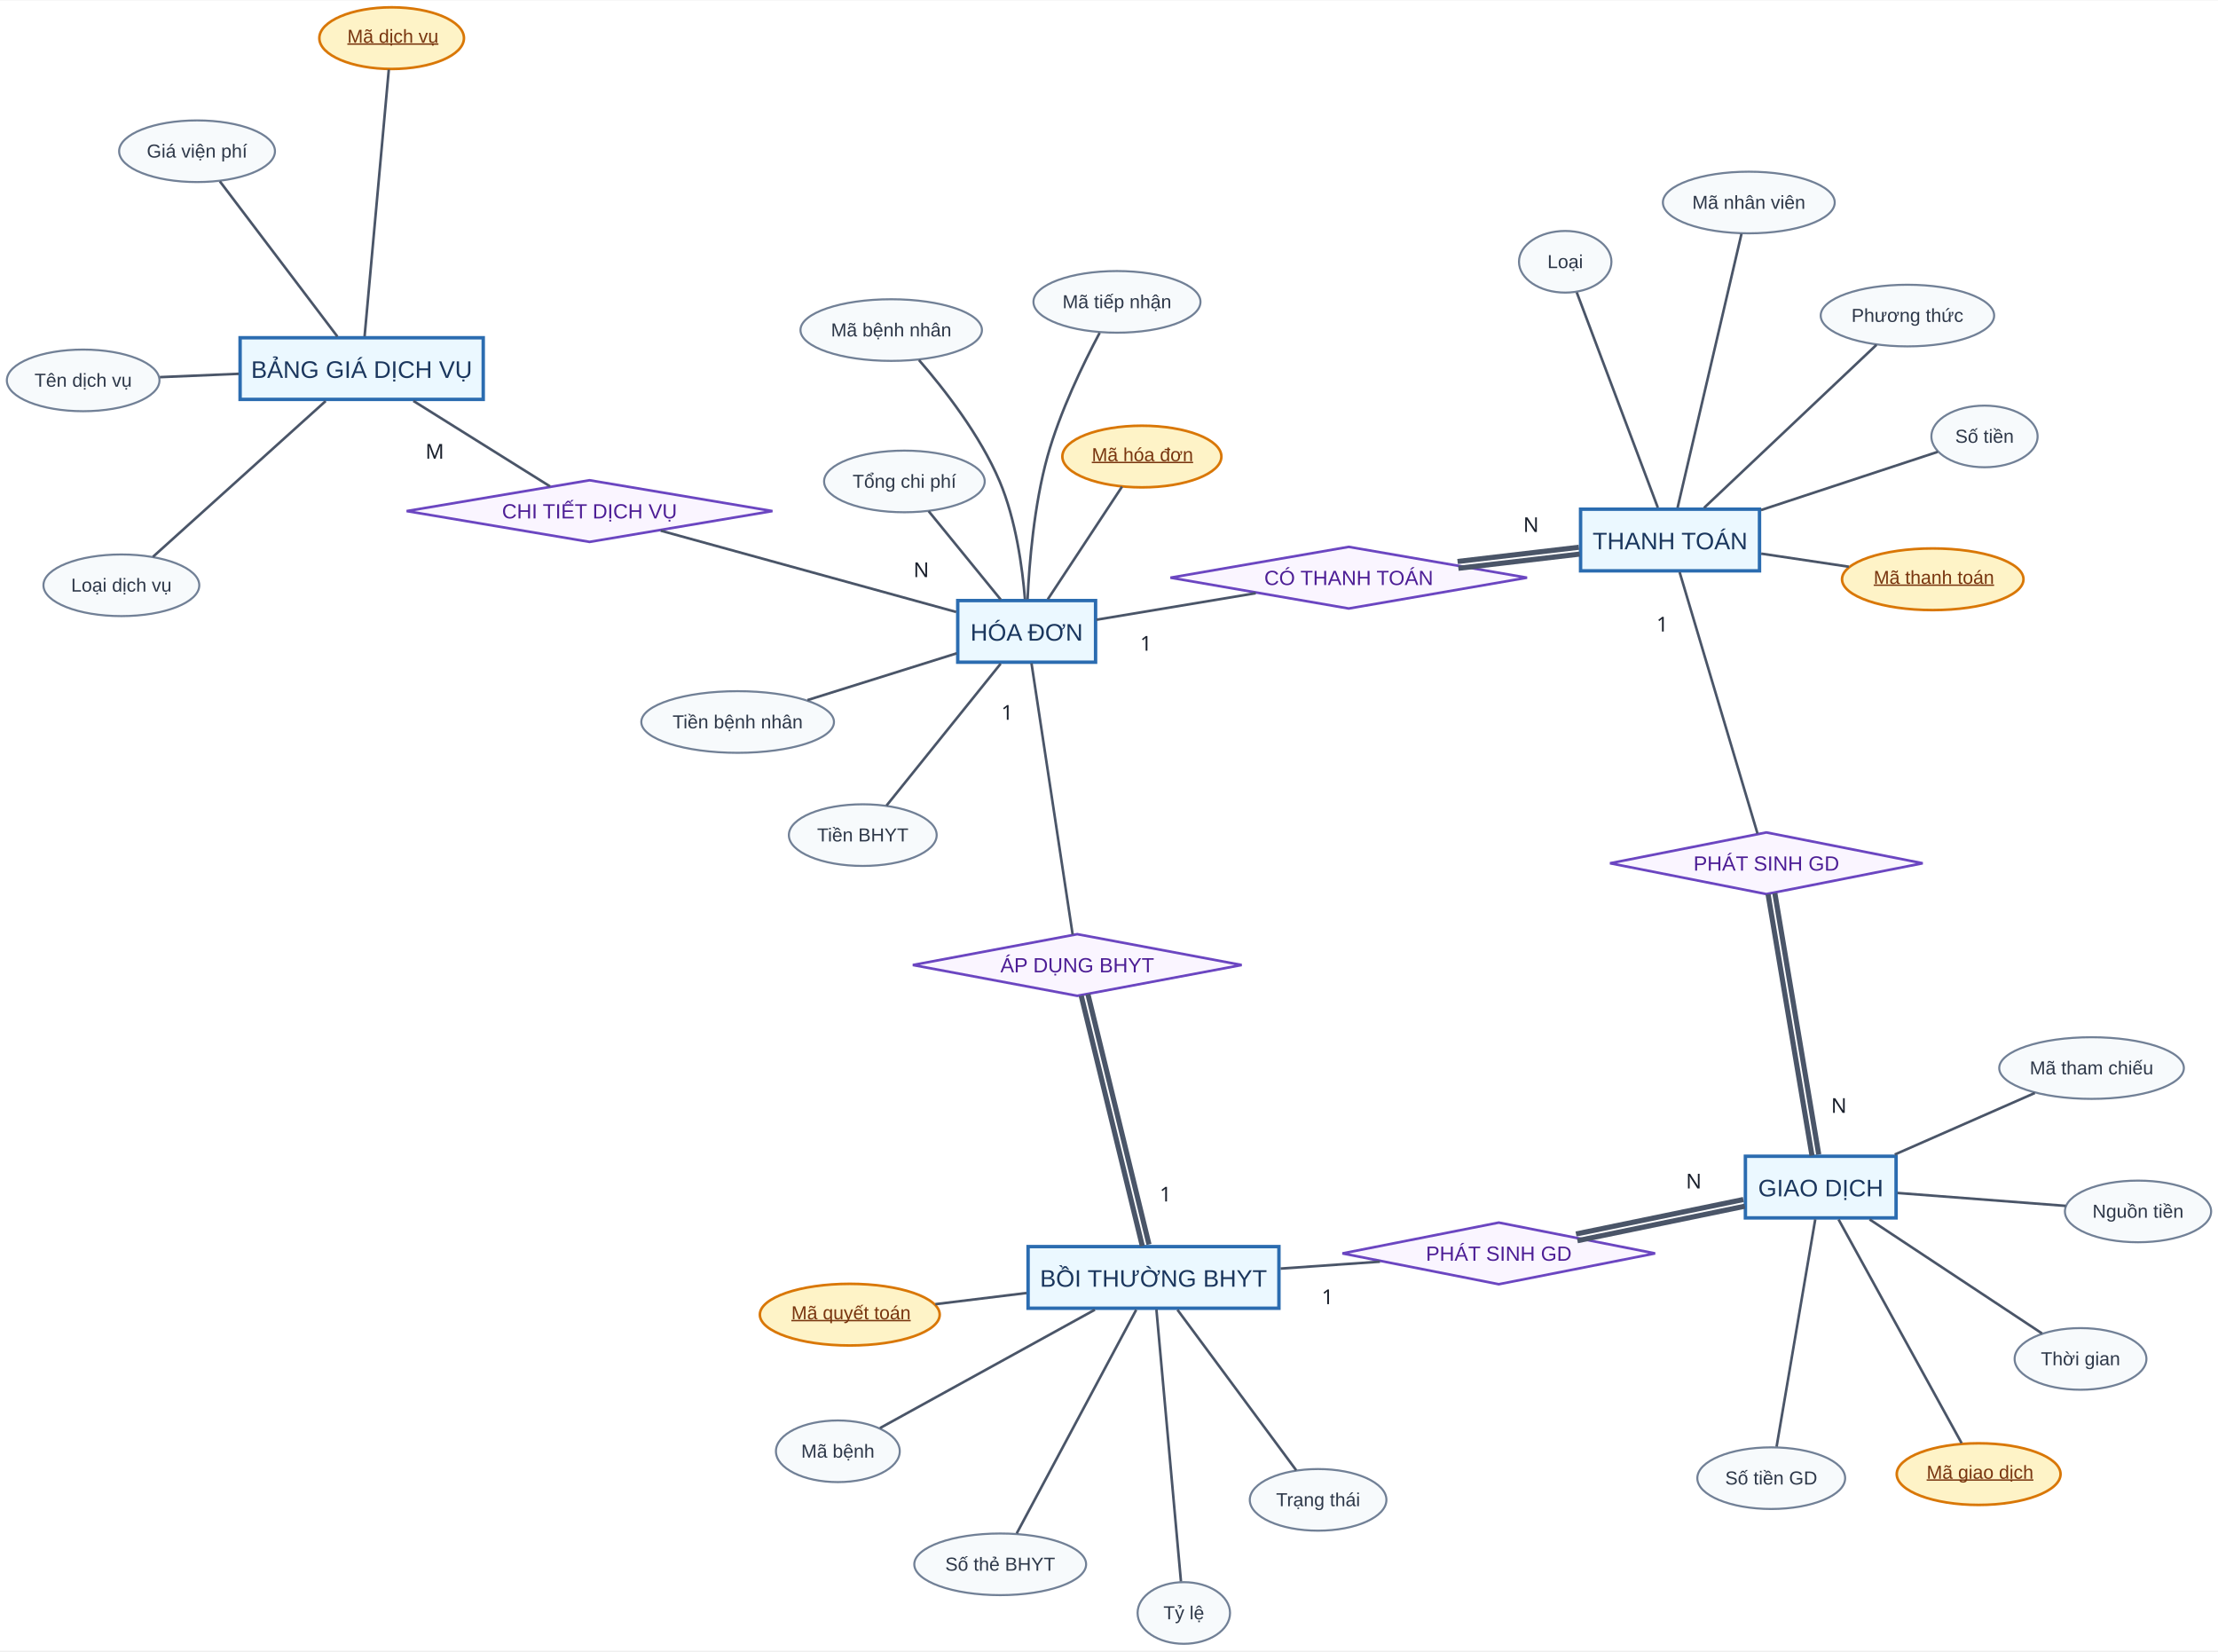
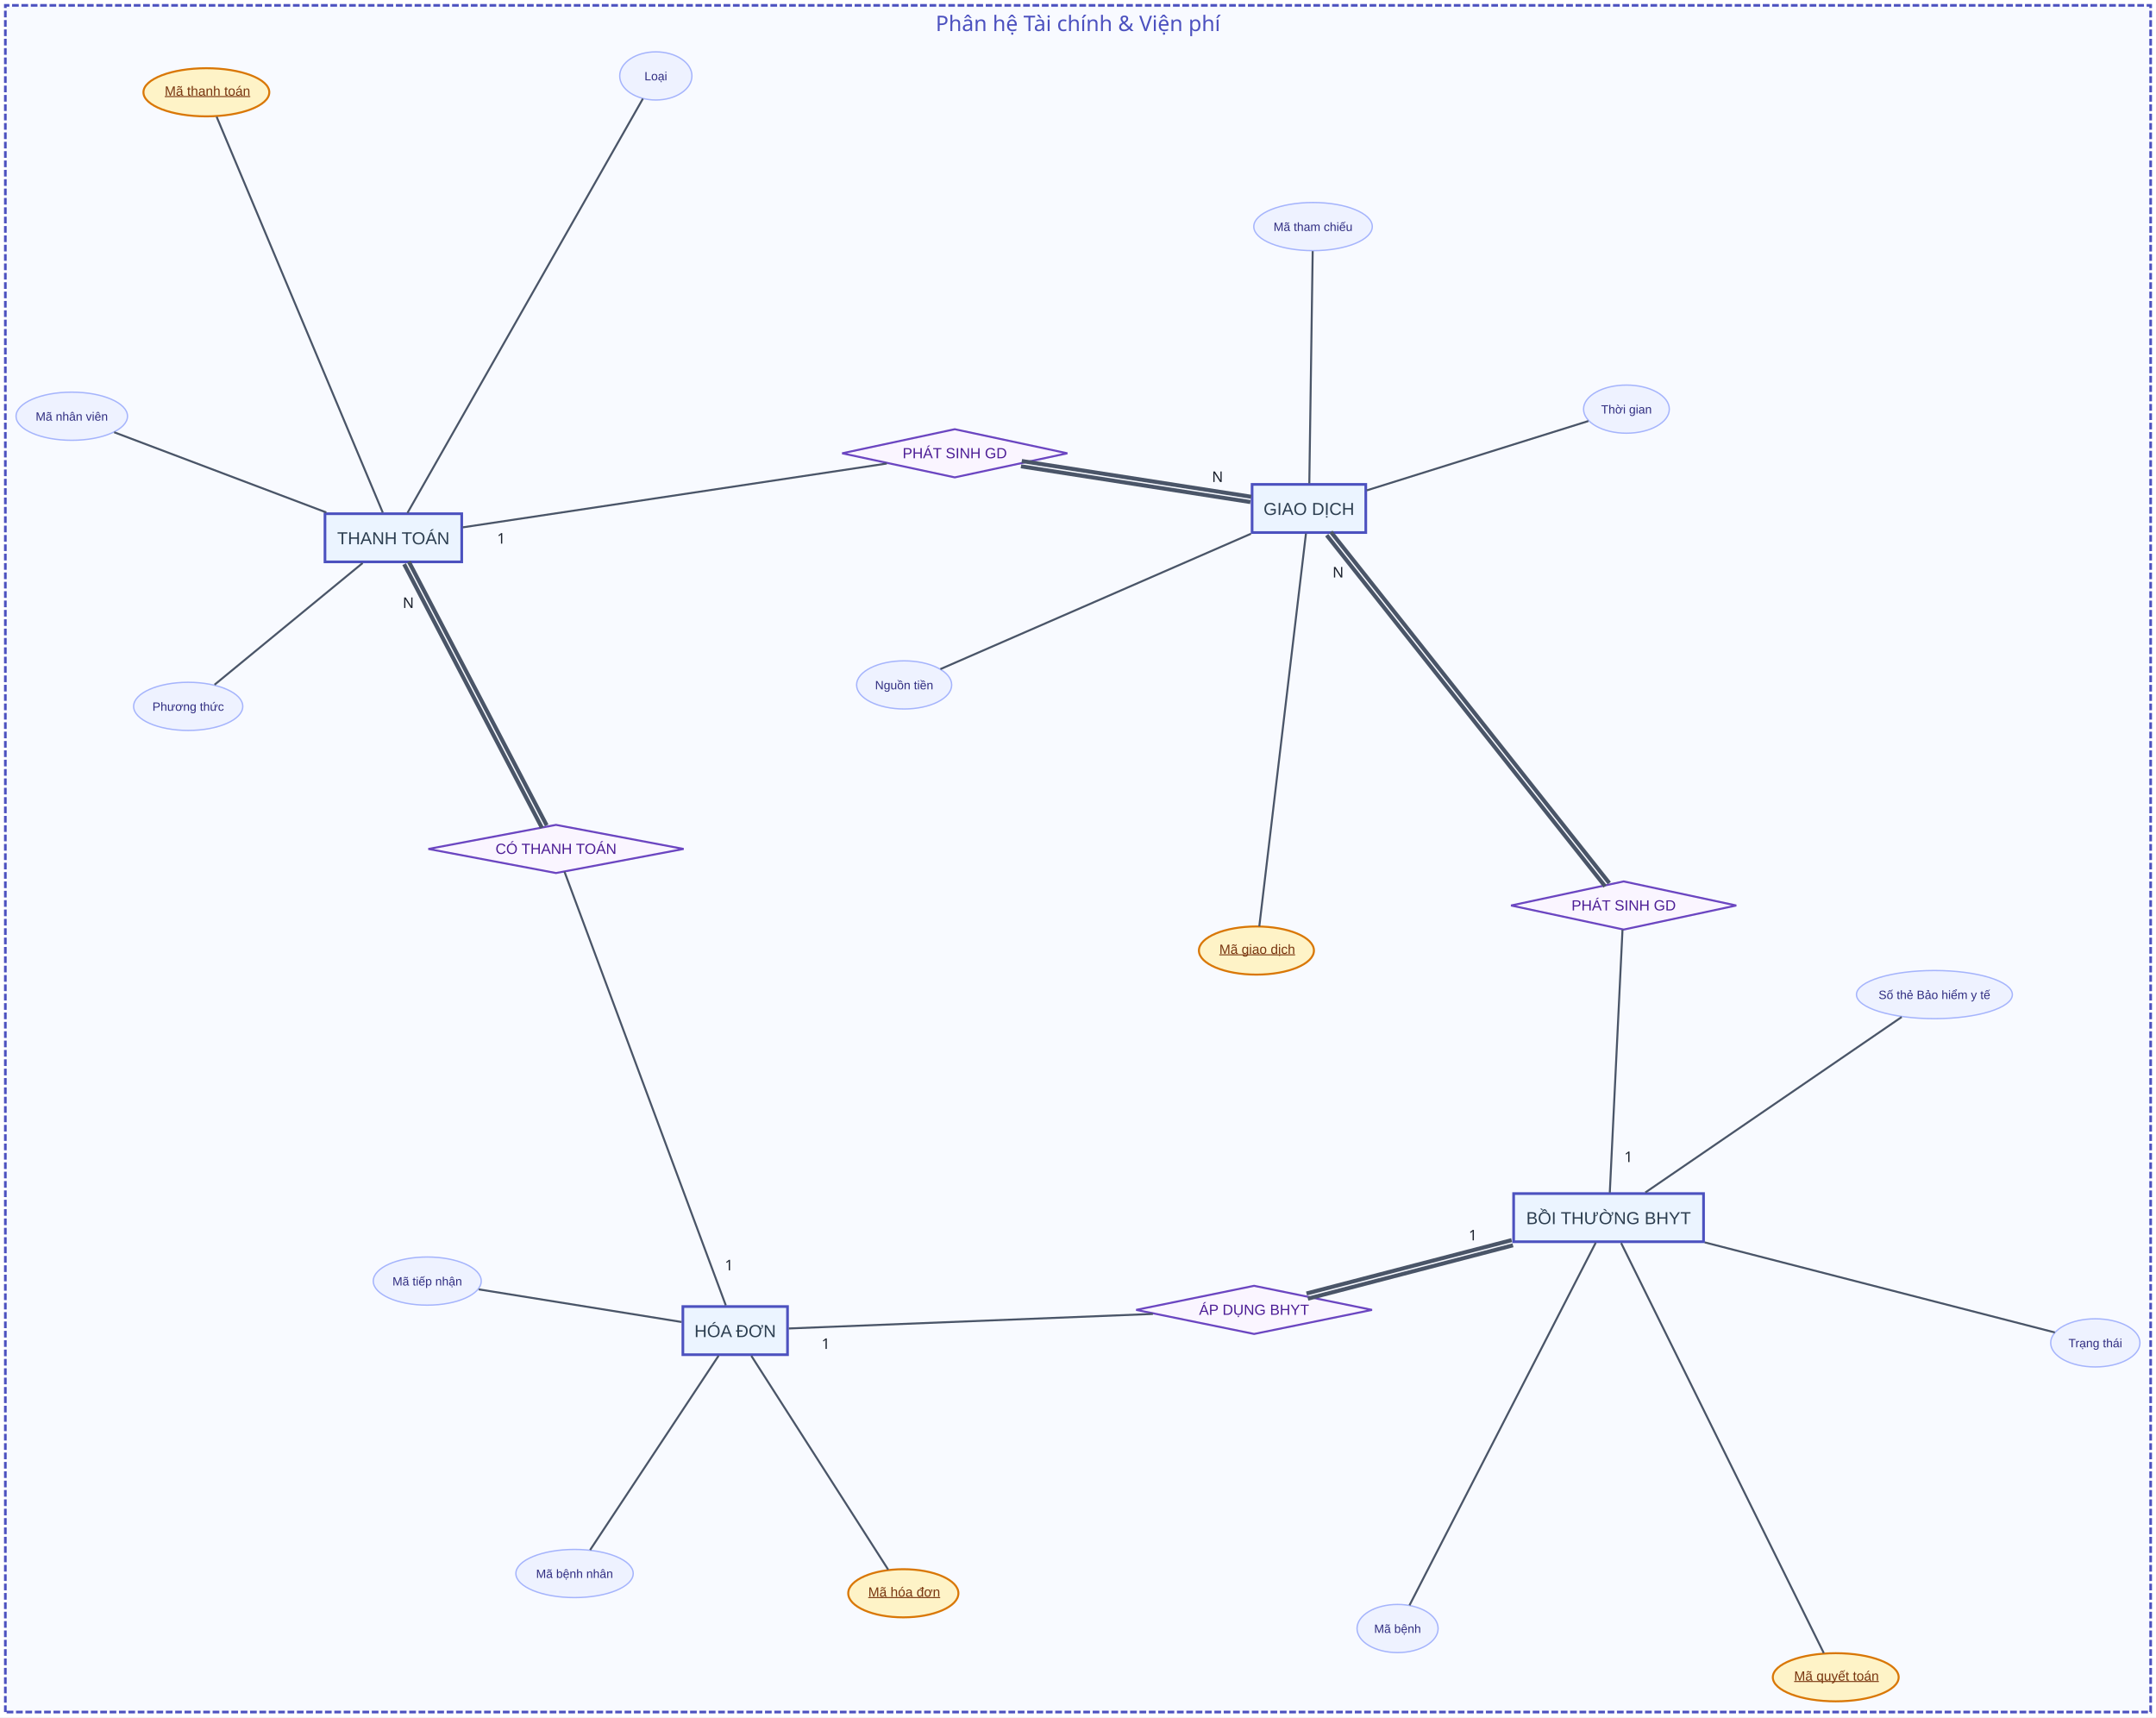
- <svg xmlns="http://www.w3.org/2000/svg" width="1295pt" height="964pt" viewBox="0.00 0.00 1295.36 963.72">
-   <g id="graph0" class="graph" transform="scale(1 1) rotate(0) translate(4 959.72)">
-     <polygon fill="#ffffff" stroke="none" points="-4,4 -4,-959.72 1291.36,-959.72 1291.36,4 -4,4" />
+ <svg xmlns="http://www.w3.org/2000/svg" width="1612pt" height="1284pt" viewBox="0.00 0.00 1612.01 1283.98">
+   <g id="graph0" class="graph" transform="scale(1 1) rotate(0) translate(4 1279.98)">
+     <polygon fill="#ffffff" stroke="none" points="-4,4 -4,-1279.98 1608.01,-1279.98 1608.01,4 -4,4" />
+     <g id="clust1" class="cluster">
+       <polygon fill="#f8faff" stroke="#4c51bf" stroke-width="2" stroke-dasharray="5,2" points="0,0 0,-1275.98 1604.01,-1275.98 1604.01,0 0,0" />
+       <text text-anchor="middle" x="802.01" y="-1256.78" font-family="Arial Bold" font-size="16.00" fill="#4c51bf">Phân hệ Tài chính &amp; Viện phí</text>
+     </g>
    <g id="node1" class="node">
-       <polygon fill="#ebf8ff" stroke="#2b6cb0" stroke-width="2" points="278.22,-762.74 136.22,-762.74 136.22,-726.74 278.22,-726.74 278.22,-762.74" />
-       <text text-anchor="middle" x="207.22" y="-739.31" font-family="Arial" font-size="14.00" fill="#1a365d">BẢNG GIÁ DỊCH VỤ</text>
+       <polygon fill="#ebf4ff" stroke="#4c51bf" stroke-width="2" points="584.82,-303.17 506.57,-303.17 506.57,-267.17 584.82,-267.17 584.82,-303.17" />
+       <text text-anchor="middle" x="545.69" y="-280.32" font-family="Arial" font-size="13.00" fill="#2c3e50">HÓA ĐƠN</text>
+     </g>
+     <g id="node5" class="node">
+       <ellipse fill="#fef3c7" stroke="#d97706" stroke-width="1.5" cx="671.4" cy="-88.79" rx="41.19" ry="18" />
+       <text text-anchor="start" x="645.15" y="-86.29" font-family="Arial" text-decoration="underline" font-size="10.00" fill="#78350f">Mã hóa đơn</text>
+     </g>
+     <g id="edge1" class="edge">
+       <path fill="none" stroke="#4a5568" stroke-width="1.5" d="M557.75,-266.34C582.02,-228.42 636.48,-143.34 660.11,-106.43" />
+     </g>
+     <g id="node9" class="node">
+       <ellipse fill="#eef2ff" stroke="#a5b4fc" cx="425.58" cy="-103.57" rx="43.86" ry="18" />
+       <text text-anchor="middle" x="425.58" y="-100.27" font-family="Arial" font-size="9.00" fill="#312e81">Mã bệnh nhân</text>
+     </g>
+     <g id="edge2" class="edge">
+       <path fill="none" stroke="#4a5568" stroke-width="1.5" d="M533.29,-266.42C509.98,-231.17 459.92,-155.48 437.21,-121.15" />
+     </g>
+     <g id="node10" class="node">
+       <ellipse fill="#eef2ff" stroke="#a5b4fc" cx="315.45" cy="-322.21" rx="40.36" ry="18" />
+       <text text-anchor="middle" x="315.45" y="-318.91" font-family="Arial" font-size="9.00" fill="#312e81">Mã tiếp nhận</text>
+     </g>
+     <g id="edge3" class="edge">
+       <path fill="none" stroke="#4a5568" stroke-width="1.5" d="M505.59,-291.62C462.94,-298.48 395.97,-309.26 353.95,-316.01" />
+     </g>
+     <g id="node20" class="node">
+       <polygon fill="#faf5ff" stroke="#6b46c1" stroke-width="1.5" points="411.72,-663.28 316.29,-645.28 411.72,-627.28 507.15,-645.28 411.72,-663.28" />
+       <text text-anchor="middle" x="411.72" y="-641.58" font-family="Arial" font-size="11.00" fill="#4c1d95">CÓ THANH TOÁN</text>
+     </g>
+     <g id="edge16" class="edge">
+       <path fill="none" stroke="#4a5568" stroke-width="1.5" d="M538.68,-304.03C515.31,-366.83 440.34,-568.36 418.04,-628.3" />
+       <text text-anchor="middle" x="541.08" y="-330.23" font-family="Arial Bold" font-size="11.00" fill="#1a202c">1</text>
+     </g>
+     <g id="node21" class="node">
+       <polygon fill="#faf5ff" stroke="#6b46c1" stroke-width="1.5" points="933.67,-318.67 845.51,-300.67 933.67,-282.67 1021.83,-300.67 933.67,-318.67" />
+       <text text-anchor="middle" x="933.67" y="-296.97" font-family="Arial" font-size="11.00" fill="#4c1d95">ÁP DỤNG BHYT</text>
+     </g>
+     <g id="edge18" class="edge">
+       <path fill="none" stroke="#4a5568" stroke-width="1.5" d="M585.75,-286.77C649.84,-289.33 776.47,-294.39 858,-297.64" />
+       <text text-anchor="middle" x="613.43" y="-271.49" font-family="Arial Bold" font-size="11.00" fill="#1a202c">1</text>
+     </g>
+     <g id="node2" class="node">
+       <polygon fill="#ebf4ff" stroke="#4c51bf" stroke-width="2" points="341.23,-895.92 238.98,-895.92 238.98,-859.92 341.23,-859.92 341.23,-895.92" />
+       <text text-anchor="middle" x="290.1" y="-873.07" font-family="Arial" font-size="13.00" fill="#2c3e50">THANH TOÁN</text>
    </g>
    <g id="node6" class="node">
-       <ellipse fill="#fef3c7" stroke="#d97706" stroke-width="1.5" cx="224.73" cy="-937.72" rx="42.23" ry="18" />
-       <text text-anchor="start" x="198.86" y="-935.02" font-family="Arial" text-decoration="underline" font-size="11.00" fill="#78350f">Mã dịch vụ</text>
+       <ellipse fill="#fef3c7" stroke="#d97706" stroke-width="1.5" cx="150.3" cy="-1210.99" rx="47.05" ry="18" />
+       <text text-anchor="start" x="119.17" y="-1208.49" font-family="Arial" text-decoration="underline" font-size="10.00" fill="#78350f">Mã thanh toán</text>
    </g>
-     <g id="edge1" class="edge">
-       <path fill="none" stroke="#4a5568" stroke-width="1.5" d="M208.93,-763.59C212.3,-800.68 219.74,-882.67 223.07,-919.35" />
+     <g id="edge4" class="edge">
+       <path fill="none" stroke="#4a5568" stroke-width="1.5" d="M282.19,-896.79C257.52,-955.55 182.26,-1134.83 157.95,-1192.74" />
    </g>
    <g id="node11" class="node">
-       <ellipse fill="#f7fafc" stroke="#718096" stroke-width="1.2" cx="44.57" cy="-737.84" rx="44.57" ry="18" />
-       <text text-anchor="middle" x="44.57" y="-734.14" font-family="Arial" font-size="11.00" fill="#2d3748">Tên dịch vụ</text>
+       <ellipse fill="#eef2ff" stroke="#a5b4fc" cx="486.35" cy="-1223.23" rx="27" ry="18" />
+       <text text-anchor="middle" x="486.35" y="-1219.93" font-family="Arial" font-size="9.00" fill="#312e81">Loại</text>
    </g>
-     <g id="edge2" class="edge">
-       <path fill="none" stroke="#4a5568" stroke-width="1.5" d="M135.41,-741.69C119.75,-741.03 103.61,-740.35 89.37,-739.74" />
+     <g id="edge5" class="edge">
+       <path fill="none" stroke="#4a5568" stroke-width="1.5" d="M300.65,-896.49C335.05,-957.01 443.6,-1148.01 476.68,-1206.22" />
    </g>
    <g id="node12" class="node">
-       <ellipse fill="#f7fafc" stroke="#718096" stroke-width="1.2" cx="66.88" cy="-618.18" rx="45.51" ry="18" />
-       <text text-anchor="middle" x="66.88" y="-614.48" font-family="Arial" font-size="11.00" fill="#2d3748">Loại dịch vụ</text>
+       <ellipse fill="#eef2ff" stroke="#a5b4fc" cx="136.71" cy="-751.88" rx="40.8" ry="18" />
+       <text text-anchor="middle" x="136.71" y="-748.58" font-family="Arial" font-size="9.00" fill="#312e81">Phương thức</text>
    </g>
-     <g id="edge3" class="edge">
-       <path fill="none" stroke="#4a5568" stroke-width="1.5" d="M186.21,-725.79C158.84,-701.11 111.4,-658.33 85.35,-634.83" />
+     <g id="edge6" class="edge">
+       <path fill="none" stroke="#4a5568" stroke-width="1.5" d="M267.14,-859.05C237.05,-834.33 184.79,-791.39 156.42,-768.07" />
    </g>
    <g id="node13" class="node">
-       <ellipse fill="#f7fafc" stroke="#718096" stroke-width="1.2" cx="111.08" cy="-871.67" rx="45.51" ry="18" />
-       <text text-anchor="middle" x="111.08" y="-867.97" font-family="Arial" font-size="11.00" fill="#2d3748">Giá viện phí</text>
+       <ellipse fill="#eef2ff" stroke="#a5b4fc" cx="49.67" cy="-968.81" rx="41.67" ry="18" />
+       <text text-anchor="middle" x="49.67" y="-965.51" font-family="Arial" font-size="9.00" fill="#312e81">Mã nhân viên</text>
    </g>
-     <g id="edge4" class="edge">
-       <path fill="none" stroke="#4a5568" stroke-width="1.5" d="M193.03,-763.47C174.54,-787.88 142.45,-830.26 124.4,-854.09" />
+     <g id="edge7" class="edge">
+       <path fill="none" stroke="#4a5568" stroke-width="1.5" d="M239.99,-896.87C192.24,-914.92 121.8,-941.55 81.35,-956.83" />
    </g>
-     <g id="node35" class="node">
-       <polygon fill="#faf5ff" stroke="#6b46c1" stroke-width="1.5" points="340.3,-679.52 233.49,-661.52 340.3,-643.52 447.11,-661.52 340.3,-679.52" />
-       <text text-anchor="middle" x="340.3" y="-657.24" font-family="Arial" font-size="12.00" fill="#4c1d95">CHI TIẾT DỊCH VỤ</text>
+     <g id="node22" class="node">
+       <polygon fill="#faf5ff" stroke="#6b46c1" stroke-width="1.5" points="709.85,-959.09 625.66,-941.09 709.85,-923.09 794.05,-941.09 709.85,-959.09" />
+       <text text-anchor="middle" x="709.85" y="-937.39" font-family="Arial" font-size="11.00" fill="#4c1d95">PHÁT SINH GD</text>
    </g>
-     <g id="edge34" class="edge">
-       <path fill="none" stroke="#4a5568" stroke-width="1.5" d="M237.42,-725.85C261.65,-710.7 295.16,-689.75 317.26,-675.92" />
-       <text text-anchor="middle" x="249.91" y="-692.12" font-family="Arial Bold" font-size="12.00" fill="#1a202c">M</text>
+     <g id="edge20" class="edge">
+       <path fill="none" stroke="#4a5568" stroke-width="1.5" d="M341.99,-885.73C423.04,-897.93 578.7,-921.36 659.06,-933.45" />
+       <text text-anchor="middle" x="370.77" y="-873.54" font-family="Arial Bold" font-size="11.00" fill="#1a202c">1</text>
    </g>
-     <g id="node2" class="node">
-       <polygon fill="#ebf8ff" stroke="#2b6cb0" stroke-width="2" points="635.84,-609.26 555.34,-609.26 555.34,-573.26 635.84,-573.26 635.84,-609.26" />
-       <text text-anchor="middle" x="595.59" y="-585.84" font-family="Arial" font-size="14.00" fill="#1a365d">HÓA ĐƠN</text>
+     <g id="node3" class="node">
+       <polygon fill="#ebf4ff" stroke="#4c51bf" stroke-width="2" points="1269.72,-387.63 1127.72,-387.63 1127.72,-351.63 1269.72,-351.63 1269.72,-387.63" />
+       <text text-anchor="middle" x="1198.72" y="-364.78" font-family="Arial" font-size="13.00" fill="#2c3e50">BỒI THƯỜNG BHYT</text>
    </g>
    <g id="node7" class="node">
-       <ellipse fill="#fef3c7" stroke="#d97706" stroke-width="1.5" cx="662.88" cy="-693.37" rx="46.44" ry="18" />
-       <text text-anchor="start" x="633.63" y="-690.67" font-family="Arial" text-decoration="underline" font-size="11.00" fill="#78350f">Mã hóa đơn</text>
+       <ellipse fill="#fef3c7" stroke="#d97706" stroke-width="1.5" cx="1368.56" cy="-26" rx="47.05" ry="18" />
+       <text text-anchor="start" x="1337.44" y="-23.5" font-family="Arial" text-decoration="underline" font-size="10.00" fill="#78350f">Mã quyết toán</text>
    </g>
-     <g id="edge5" class="edge">
-       <path fill="none" stroke="#4a5568" stroke-width="1.5" d="M607.93,-609.99C620.3,-628.76 639.19,-657.43 651.29,-675.78" />
+     <g id="edge8" class="edge">
+       <path fill="none" stroke="#4a5568" stroke-width="1.5" d="M1208.09,-350.66C1237.93,-290.3 1330.42,-103.16 1359.63,-44.07" />
    </g>
    <g id="node14" class="node">
-       <ellipse fill="#f7fafc" stroke="#718096" stroke-width="1.2" cx="516.49" cy="-767.23" rx="52.99" ry="18" />
-       <text text-anchor="middle" x="516.49" y="-763.53" font-family="Arial" font-size="11.00" fill="#2d3748">Mã bệnh nhân</text>
+       <ellipse fill="#eef2ff" stroke="#a5b4fc" cx="1442.34" cy="-536.4" rx="58.28" ry="18" />
+       <text text-anchor="middle" x="1442.34" y="-533.1" font-family="Arial" font-size="9.00" fill="#312e81">Số thẻ Bảo hiểm y tế</text>
    </g>
-     <g id="edge6" class="edge">
-       <path fill="none" stroke="#4a5568" stroke-width="1.5" d="M594.61,-610.05C593.11,-628.26 589.34,-656.35 579.84,-678.83 568.37,-705.96 547.36,-732.85 532.69,-749.72" />
+     <g id="edge9" class="edge">
+       <path fill="none" stroke="#4a5568" stroke-width="1.5" d="M1226.19,-388.43C1274.1,-421.23 1372.18,-488.37 1417.88,-519.66" />
    </g>
    <g id="node15" class="node">
-       <ellipse fill="#f7fafc" stroke="#718096" stroke-width="1.2" cx="648.33" cy="-783.7" rx="48.78" ry="18" />
-       <text text-anchor="middle" x="648.33" y="-780" font-family="Arial" font-size="11.00" fill="#2d3748">Mã tiếp nhận</text>
+       <ellipse fill="#eef2ff" stroke="#a5b4fc" cx="1040.94" cy="-62.45" rx="30.31" ry="18" />
+       <text text-anchor="middle" x="1040.94" y="-59.15" font-family="Arial" font-size="9.00" fill="#312e81">Mã bệnh</text>
    </g>
-     <g id="edge7" class="edge">
-       <path fill="none" stroke="#4a5568" stroke-width="1.5" d="M596.12,-610.03C597.1,-630.77 599.87,-664.98 607.74,-693.37 615,-719.54 628.75,-747.82 638.23,-765.63" />
+     <g id="edge10" class="edge">
+       <path fill="none" stroke="#4a5568" stroke-width="1.5" d="M1189.09,-350.87C1160.65,-295.51 1077.34,-133.33 1049.85,-79.81" />
    </g>
    <g id="node16" class="node">
-       <ellipse fill="#f7fafc" stroke="#718096" stroke-width="1.2" cx="524.19" cy="-678.83" rx="46.91" ry="18" />
-       <text text-anchor="middle" x="524.19" y="-675.13" font-family="Arial" font-size="11.00" fill="#2d3748">Tổng chi phí</text>
+       <ellipse fill="#eef2ff" stroke="#a5b4fc" cx="1562.64" cy="-276.01" rx="33.37" ry="18" />
+       <text text-anchor="middle" x="1562.64" y="-272.71" font-family="Arial" font-size="9.00" fill="#312e81">Trạng thái</text>
    </g>
-     <g id="edge8" class="edge">
-       <path fill="none" stroke="#4a5568" stroke-width="1.5" d="M580.44,-609.83C568,-625.09 550.5,-646.56 538.34,-661.48" />
+     <g id="edge11" class="edge">
+       <path fill="none" stroke="#4a5568" stroke-width="1.5" d="M1270.62,-351.13C1350.37,-330.62 1475.3,-298.48 1532.38,-283.8" />
+     </g>
+     <g id="node23" class="node">
+       <polygon fill="#faf5ff" stroke="#6b46c1" stroke-width="1.5" points="1210,-621.01 1125.81,-603.01 1210,-585.01 1294.19,-603.01 1210,-621.01" />
+       <text text-anchor="middle" x="1210" y="-599.31" font-family="Arial" font-size="11.00" fill="#4c1d95">PHÁT SINH GD</text>
+     </g>
+     <g id="edge22" class="edge">
+       <path fill="none" stroke="#4a5568" stroke-width="1.5" d="M1199.62,-388.33C1201.74,-432.25 1207.03,-541.5 1209.12,-584.86" />
+       <text text-anchor="middle" x="1213.6" y="-411.18" font-family="Arial Bold" font-size="11.00" fill="#1a202c">1</text>
+     </g>
+     <g id="node4" class="node">
+       <polygon fill="#ebf4ff" stroke="#4c51bf" stroke-width="2" points="1017.17,-917.84 932.17,-917.84 932.17,-881.84 1017.17,-881.84 1017.17,-917.84" />
+       <text text-anchor="middle" x="974.67" y="-894.99" font-family="Arial" font-size="13.00" fill="#2c3e50">GIAO DỊCH</text>
+     </g>
+     <g id="node8" class="node">
+       <ellipse fill="#fef3c7" stroke="#d97706" stroke-width="1.5" cx="935.41" cy="-569.33" rx="43" ry="18" />
+       <text text-anchor="start" x="907.66" y="-566.83" font-family="Arial" text-decoration="underline" font-size="10.00" fill="#78350f">Mã giao dịch</text>
+     </g>
+     <g id="edge12" class="edge">
+       <path fill="none" stroke="#4a5568" stroke-width="1.5" d="M972.45,-881.13C965.52,-822.82 944.39,-644.91 937.56,-587.44" />
    </g>
    <g id="node17" class="node">
-       <ellipse fill="#f7fafc" stroke="#718096" stroke-width="1.2" cx="499.88" cy="-472.28" rx="43.17" ry="18" />
-       <text text-anchor="middle" x="499.88" y="-468.58" font-family="Arial" font-size="11.00" fill="#2d3748">Tiền BHYT</text>
+       <ellipse fill="#eef2ff" stroke="#a5b4fc" cx="977.74" cy="-1110.6" rx="44.3" ry="18" />
+       <text text-anchor="middle" x="977.74" y="-1107.3" font-family="Arial" font-size="9.00" fill="#312e81">Mã tham chiếu</text>
    </g>
-     <g id="edge9" class="edge">
-       <path fill="none" stroke="#4a5568" stroke-width="1.5" d="M580.42,-572.41C562.08,-549.6 531.46,-511.54 513.73,-489.5" />
+     <g id="edge13" class="edge">
+       <path fill="none" stroke="#4a5568" stroke-width="1.5" d="M974.95,-918.55C975.53,-958.64 976.9,-1052.45 977.48,-1092.24" />
    </g>
    <g id="node18" class="node">
-       <ellipse fill="#f7fafc" stroke="#718096" stroke-width="1.2" cx="426.8" cy="-538.34" rx="56.26" ry="18" />
-       <text text-anchor="middle" x="426.8" y="-534.64" font-family="Arial" font-size="11.00" fill="#2d3748">Tiền bệnh nhân</text>
+       <ellipse fill="#eef2ff" stroke="#a5b4fc" cx="672.01" cy="-767.93" rx="35.55" ry="18" />
+       <text text-anchor="middle" x="672.01" y="-764.63" font-family="Arial" font-size="9.00" fill="#312e81">Nguồn tiền</text>
    </g>
-     <g id="edge10" class="edge">
-       <path fill="none" stroke="#4a5568" stroke-width="1.5" d="M554.73,-578.45C528.29,-570.16 494,-559.41 467.58,-551.13" />
-     </g>
-     <g id="node31" class="node">
-       <polygon fill="#faf5ff" stroke="#6b46c1" stroke-width="1.5" points="783.69,-640.62 679.58,-622.62 783.69,-604.62 887.81,-622.62 783.69,-640.62" />
-       <text text-anchor="middle" x="783.69" y="-618.34" font-family="Arial" font-size="12.00" fill="#4c1d95">CÓ THANH TOÁN</text>
-     </g>
-     <g id="edge26" class="edge">
-       <path fill="none" stroke="#4a5568" stroke-width="1.5" d="M636.4,-598.07C663.63,-602.61 699.74,-608.62 729.39,-613.57" />
-       <text text-anchor="middle" x="665.28" y="-580" font-family="Arial Bold" font-size="12.00" fill="#1a202c">1</text>
-     </g>
-     <g id="node32" class="node">
-       <polygon fill="#faf5ff" stroke="#6b46c1" stroke-width="1.5" points="625.15,-414.42 529.13,-396.42 625.15,-378.42 721.16,-396.42 625.15,-414.42" />
-       <text text-anchor="middle" x="625.15" y="-392.14" font-family="Arial" font-size="12.00" fill="#4c1d95">ÁP DỤNG BHYT</text>
-     </g>
-     <g id="edge28" class="edge">
-       <path fill="none" stroke="#4a5568" stroke-width="1.5" d="M598.42,-572.58C604.11,-535.05 616.87,-450.96 622.45,-414.19" />
-       <text text-anchor="middle" x="584.2" y="-539.64" font-family="Arial Bold" font-size="12.00" fill="#1a202c">1</text>
-     </g>
-     <g id="node3" class="node">
-       <polygon fill="#ebf8ff" stroke="#2b6cb0" stroke-width="2" points="1023.59,-662.62 919.09,-662.62 919.09,-626.62 1023.59,-626.62 1023.59,-662.62" />
-       <text text-anchor="middle" x="971.34" y="-639.19" font-family="Arial" font-size="14.00" fill="#1a365d">THANH TOÁN</text>
-     </g>
-     <g id="node8" class="node">
-       <ellipse fill="#fef3c7" stroke="#d97706" stroke-width="1.5" cx="1124.77" cy="-621.7" rx="52.99" ry="18" />
-       <text text-anchor="start" x="1090.27" y="-619" font-family="Arial" text-decoration="underline" font-size="11.00" fill="#78350f">Mã thanh toán</text>
-     </g>
-     <g id="edge11" class="edge">
-       <path fill="none" stroke="#4a5568" stroke-width="1.5" d="M1024.57,-636.67C1041.19,-634.18 1059.43,-631.46 1075.75,-629.02" />
+     <g id="edge14" class="edge">
+       <path fill="none" stroke="#4a5568" stroke-width="1.5" d="M931.31,-880.94C867.89,-853.3 751.68,-802.65 699.11,-779.74" />
    </g>
    <g id="node19" class="node">
-       <ellipse fill="#f7fafc" stroke="#718096" stroke-width="1.2" cx="910.12" cy="-807.11" rx="27" ry="18" />
-       <text text-anchor="middle" x="910.12" y="-803.41" font-family="Arial" font-size="11.00" fill="#2d3748">Loại</text>
-     </g>
-     <g id="edge12" class="edge">
-       <path fill="none" stroke="#4a5568" stroke-width="1.5" d="M964.2,-663.57C952.27,-695.22 928.48,-758.37 916.85,-789.26" />
-     </g>
-     <g id="node20" class="node">
-       <ellipse fill="#f7fafc" stroke="#718096" stroke-width="1.2" cx="1154.99" cy="-705.11" rx="31.01" ry="18" />
-       <text text-anchor="middle" x="1154.99" y="-701.41" font-family="Arial" font-size="11.00" fill="#2d3748">Số tiền</text>
-     </g>
-     <g id="edge13" class="edge">
-       <path fill="none" stroke="#4a5568" stroke-width="1.5" d="M1024.46,-662.11C1058.25,-673.24 1100.6,-687.2 1127.73,-696.13" />
-     </g>
-     <g id="node21" class="node">
-       <ellipse fill="#f7fafc" stroke="#718096" stroke-width="1.2" cx="1109.98" cy="-775.7" rx="50.65" ry="18" />
-       <text text-anchor="middle" x="1109.98" y="-772" font-family="Arial" font-size="11.00" fill="#2d3748">Phương thức</text>
-     </g>
-     <g id="edge14" class="edge">
-       <path fill="none" stroke="#4a5568" stroke-width="1.5" d="M991.2,-663.4C1018.16,-688.88 1065.93,-734.05 1091.92,-758.62" />
-     </g>
-     <g id="node22" class="node">
-       <ellipse fill="#f7fafc" stroke="#718096" stroke-width="1.2" cx="1017.34" cy="-841.73" rx="50.18" ry="18" />
-       <text text-anchor="middle" x="1017.34" y="-838.03" font-family="Arial" font-size="11.00" fill="#2d3748">Mã nhân viên</text>
+       <ellipse fill="#eef2ff" stroke="#a5b4fc" cx="1212.06" cy="-974.11" rx="32.06" ry="18" />
+       <text text-anchor="middle" x="1212.06" y="-970.81" font-family="Arial" font-size="9.00" fill="#312e81">Thời gian</text>
    </g>
    <g id="edge15" class="edge">
-       <path fill="none" stroke="#4a5568" stroke-width="1.5" d="M975.75,-663.52C984.59,-701.39 1004.36,-786.12 1013.07,-823.46" />
-     </g>
-     <g id="node33" class="node">
-       <polygon fill="#faf5ff" stroke="#6b46c1" stroke-width="1.5" points="1027.59,-473.84 936.29,-455.84 1027.59,-437.84 1118.88,-455.84 1027.59,-473.84" />
-       <text text-anchor="middle" x="1027.59" y="-451.56" font-family="Arial" font-size="12.00" fill="#4c1d95">PHÁT SINH GD</text>
-     </g>
-     <g id="edge30" class="edge">
-       <path fill="none" stroke="#4a5568" stroke-width="1.5" d="M976.94,-625.82C987.86,-589.17 1011.86,-508.64 1022.42,-473.18" />
-       <text text-anchor="middle" x="966.83" y="-591.19" font-family="Arial Bold" font-size="12.00" fill="#1a202c">1</text>
-     </g>
-     <g id="node4" class="node">
-       <polygon fill="#ebf8ff" stroke="#2b6cb0" stroke-width="2" points="742.92,-231.97 596.42,-231.97 596.42,-195.97 742.92,-195.97 742.92,-231.97" />
-       <text text-anchor="middle" x="669.67" y="-208.54" font-family="Arial" font-size="14.00" fill="#1a365d">BỒI THƯỜNG BHYT</text>
-     </g>
-     <g id="node9" class="node">
-       <ellipse fill="#fef3c7" stroke="#d97706" stroke-width="1.5" cx="492.29" cy="-192.22" rx="52.52" ry="18" />
-       <text text-anchor="start" x="458.16" y="-189.52" font-family="Arial" text-decoration="underline" font-size="11.00" fill="#78350f">Mã quyết toán</text>
-     </g>
-     <g id="edge16" class="edge">
-       <path fill="none" stroke="#4a5568" stroke-width="1.5" d="M595.47,-204.87C577.53,-202.67 558.77,-200.37 542.25,-198.34" />
-     </g>
-     <g id="node23" class="node">
-       <ellipse fill="#f7fafc" stroke="#718096" stroke-width="1.2" cx="580.14" cy="-46.42" rx="50.18" ry="18" />
-       <text text-anchor="middle" x="580.14" y="-42.72" font-family="Arial" font-size="11.00" fill="#2d3748">Số thẻ BHYT</text>
+       <path fill="none" stroke="#4a5568" stroke-width="1.5" d="M1017.94,-913.38C1066.08,-928.44 1142.5,-952.35 1183.62,-965.21" />
    </g>
    <g id="edge17" class="edge">
-       <path fill="none" stroke="#4a5568" stroke-width="1.5" d="M659.58,-195.07C642.2,-162.55 606.86,-96.42 589.79,-64.48" />
-     </g>
-     <g id="node24" class="node">
-       <ellipse fill="#f7fafc" stroke="#718096" stroke-width="1.2" cx="485.32" cy="-112.43" rx="36.16" ry="18" />
-       <text text-anchor="middle" x="485.32" y="-108.73" font-family="Arial" font-size="11.00" fill="#2d3748">Mã bệnh</text>
-     </g>
-     <g id="edge18" class="edge">
-       <path fill="none" stroke="#4a5568" stroke-width="1.5" d="M635.43,-195.11C598.98,-175.04 542.22,-143.77 509.95,-126" />
-     </g>
-     <g id="node25" class="node">
-       <ellipse fill="#f7fafc" stroke="#718096" stroke-width="1.2" cx="687.37" cy="-18" rx="27" ry="18" />
-       <text text-anchor="middle" x="687.37" y="-14.3" font-family="Arial" font-size="11.00" fill="#2d3748">Tỷ lệ</text>
+       <path fill="none" stroke="#4a5568" stroke-width="3" d="M404.75,-662.94C382.69,-705.13 324.9,-815.67 301.71,-860.03" />
+       <path fill="none" stroke="none" stroke-width="3" d="M402.98,-662.01C380.92,-704.2 323.13,-814.75 299.94,-859.1" />
+       <path fill="none" stroke="#4a5568" stroke-width="3" d="M401.2,-661.08C379.14,-703.28 321.36,-813.82 298.17,-858.18" />
+       <text text-anchor="middle" x="301.3" y="-825.44" font-family="Arial Bold" font-size="11.00" fill="#1a202c">N</text>
    </g>
    <g id="edge19" class="edge">
-       <path fill="none" stroke="#4a5568" stroke-width="1.5" d="M671.37,-195.18C674.76,-157.63 682.34,-73.72 685.7,-36.45" />
-     </g>
-     <g id="node26" class="node">
-       <ellipse fill="#f7fafc" stroke="#718096" stroke-width="1.2" cx="765.8" cy="-84.06" rx="39.9" ry="18" />
-       <text text-anchor="middle" x="765.8" y="-80.36" font-family="Arial" font-size="11.00" fill="#2d3748">Trạng thái</text>
-     </g>
-     <g id="edge20" class="edge">
-       <path fill="none" stroke="#4a5568" stroke-width="1.5" d="M683.65,-195.08C702.29,-169.89 735.03,-125.64 753.03,-101.31" />
-     </g>
-     <g id="node34" class="node">
-       <polygon fill="#faf5ff" stroke="#6b46c1" stroke-width="1.5" points="871.32,-245.99 780.02,-227.99 871.32,-209.99 962.61,-227.99 871.32,-245.99" />
-       <text text-anchor="middle" x="871.32" y="-223.71" font-family="Arial" font-size="12.00" fill="#4c1d95">PHÁT SINH GD</text>
-     </g>
-     <g id="edge32" class="edge">
-       <path fill="none" stroke="#4a5568" stroke-width="1.5" d="M743.9,-219.13C762.88,-220.45 783.21,-221.86 801.93,-223.17" />
-       <text text-anchor="middle" x="771.32" y="-198.36" font-family="Arial Bold" font-size="12.00" fill="#1a202c">1</text>
-     </g>
-     <g id="node5" class="node">
-       <polygon fill="#ebf8ff" stroke="#2b6cb0" stroke-width="2" points="1103.35,-284.73 1015.35,-284.73 1015.35,-248.73 1103.35,-248.73 1103.35,-284.73" />
-       <text text-anchor="middle" x="1059.35" y="-261.31" font-family="Arial" font-size="14.00" fill="#1a365d">GIAO DỊCH</text>
-     </g>
-     <g id="node10" class="node">
-       <ellipse fill="#fef3c7" stroke="#d97706" stroke-width="1.5" cx="1151.57" cy="-99.1" rx="47.84" ry="18" />
-       <text text-anchor="start" x="1121.2" y="-96.4" font-family="Arial" text-decoration="underline" font-size="11.00" fill="#78350f">Mã giao dịch</text>
+       <path fill="none" stroke="#4a5568" stroke-width="3" d="M973.86,-309.05C1014.29,-319.57 1077.9,-336.13 1127.25,-348.96" />
+       <path fill="none" stroke="none" stroke-width="3" d="M973.35,-310.99C1013.79,-321.51 1077.4,-338.06 1126.74,-350.9" />
+       <path fill="none" stroke="#4a5568" stroke-width="3" d="M972.85,-312.93C1013.29,-323.45 1076.89,-340 1126.24,-352.83" />
+       <text text-anchor="middle" x="1097.24" y="-352.62" font-family="Arial Bold" font-size="11.00" fill="#1a202c">1</text>
    </g>
    <g id="edge21" class="edge">
-       <path fill="none" stroke="#4a5568" stroke-width="1.5" d="M1069.75,-247.83C1087.65,-215.29 1124.05,-149.13 1141.63,-117.18" />
-     </g>
-     <g id="node27" class="node">
-       <ellipse fill="#f7fafc" stroke="#718096" stroke-width="1.2" cx="1217.51" cy="-336.24" rx="53.92" ry="18" />
-       <text text-anchor="middle" x="1217.51" y="-332.54" font-family="Arial" font-size="11.00" fill="#2d3748">Mã tham chiếu</text>
-     </g>
-     <g id="edge22" class="edge">
-       <path fill="none" stroke="#4a5568" stroke-width="1.5" d="M1102.57,-285.73C1128.36,-297.06 1160.61,-311.23 1184.38,-321.68" />
-     </g>
-     <g id="node28" class="node">
-       <ellipse fill="#f7fafc" stroke="#718096" stroke-width="1.2" cx="1244.65" cy="-252.51" rx="42.7" ry="18" />
-       <text text-anchor="middle" x="1244.65" y="-248.81" font-family="Arial" font-size="11.00" fill="#2d3748">Nguồn tiền</text>
+       <path fill="none" stroke="#4a5568" stroke-width="3" d="M759.36,-931.36C808.8,-923.66 883.83,-911.97 930.92,-904.63" />
+       <path fill="none" stroke="none" stroke-width="3" d="M759.66,-933.34C809.11,-925.63 884.13,-913.95 931.23,-906.61" />
+       <path fill="none" stroke="#4a5568" stroke-width="3" d="M759.97,-935.31C809.41,-927.61 884.44,-915.92 931.53,-908.59" />
+       <text text-anchor="middle" x="906.31" y="-919.62" font-family="Arial Bold" font-size="11.00" fill="#1a202c">N</text>
    </g>
    <g id="edge23" class="edge">
-       <path fill="none" stroke="#4a5568" stroke-width="1.5" d="M1104.21,-263.29C1134.09,-261 1173.11,-258 1202.44,-255.75" />
-     </g>
-     <g id="node29" class="node">
-       <ellipse fill="#f7fafc" stroke="#718096" stroke-width="1.2" cx="1030.44" cy="-96.73" rx="43.17" ry="18" />
-       <text text-anchor="middle" x="1030.44" y="-93.03" font-family="Arial" font-size="11.00" fill="#2d3748">Số tiền GD</text>
-     </g>
-     <g id="edge24" class="edge">
-       <path fill="none" stroke="#4a5568" stroke-width="1.5" d="M1056.15,-247.89C1050.56,-215.04 1039.11,-147.69 1033.57,-115.14" />
-     </g>
-     <g id="node30" class="node">
-       <ellipse fill="#f7fafc" stroke="#718096" stroke-width="1.2" cx="1211.07" cy="-166.37" rx="38.49" ry="18" />
-       <text text-anchor="middle" x="1211.07" y="-162.67" font-family="Arial" font-size="11.00" fill="#2d3748">Thời gian</text>
-     </g>
-     <g id="edge25" class="edge">
-       <path fill="none" stroke="#4a5568" stroke-width="1.5" d="M1087.89,-247.85C1117.07,-228.55 1161.82,-198.95 1188.59,-181.24" />
-     </g>
-     <g id="edge27" class="edge">
-       <path fill="none" stroke="#4a5568" stroke-width="3" d="M847.72,-628.11C870.77,-630.81 896.53,-633.83 918.56,-636.41" />
-       <path fill="none" stroke="none" stroke-width="3" d="M847.48,-630.1C870.54,-632.8 896.3,-635.82 918.33,-638.4" />
-       <path fill="none" stroke="#4a5568" stroke-width="3" d="M847.25,-632.08C870.31,-634.79 896.07,-637.81 918.1,-640.39" />
-       <text text-anchor="middle" x="890.16" y="-649.3" font-family="Arial Bold" font-size="12.00" fill="#1a202c">N</text>
-     </g>
-     <g id="edge29" class="edge">
-       <path fill="none" stroke="#4a5568" stroke-width="3" d="M627.47,-378.45C635.87,-344.02 654.49,-267.75 663.14,-232.29" />
-       <path fill="none" stroke="none" stroke-width="3" d="M629.41,-378.92C637.82,-344.49 656.43,-268.22 665.08,-232.77" />
-       <path fill="none" stroke="#4a5568" stroke-width="3" d="M631.36,-379.4C639.76,-344.97 658.37,-268.7 667.03,-233.24" />
-       <text text-anchor="middle" x="676.7" y="-258.31" font-family="Arial Bold" font-size="12.00" fill="#1a202c">1</text>
-     </g>
-     <g id="edge31" class="edge">
-       <path fill="none" stroke="#4a5568" stroke-width="3" d="M1028.6,-437.72C1034.61,-401.95 1048.1,-321.64 1054.24,-285.12" />
-       <path fill="none" stroke="none" stroke-width="3" d="M1030.58,-438.05C1036.58,-402.28 1050.07,-321.97 1056.21,-285.45" />
-       <path fill="none" stroke="#4a5568" stroke-width="3" d="M1032.55,-438.38C1038.56,-402.61 1052.05,-322.3 1058.18,-285.78" />
-       <text text-anchor="middle" x="1069.97" y="-310.07" font-family="Arial Bold" font-size="12.00" fill="#1a202c">N</text>
-     </g>
-     <g id="edge33" class="edge">
-       <path fill="none" stroke="#4a5568" stroke-width="3" d="M917.24,-235.41C946.91,-241.52 985.46,-249.47 1014.98,-255.55" />
-       <path fill="none" stroke="none" stroke-width="3" d="M916.83,-237.37C946.51,-243.48 985.05,-251.42 1014.58,-257.51" />
-       <path fill="none" stroke="#4a5568" stroke-width="3" d="M916.43,-239.33C946.1,-245.44 984.65,-253.38 1014.17,-259.47" />
-       <text text-anchor="middle" x="985.2" y="-265.92" font-family="Arial Bold" font-size="12.00" fill="#1a202c">N</text>
-     </g>
-     <g id="edge35" class="edge">
-       <path fill="none" stroke="#4a5568" stroke-width="1.5" d="M381.88,-650.08C429.5,-636.97 507.01,-615.64 554.44,-602.59" />
-       <text text-anchor="middle" x="534.04" y="-622.96" font-family="Arial Bold" font-size="12.00" fill="#1a202c">N</text>
+       <path fill="none" stroke="#4a5568" stroke-width="3" d="M1199.25,-619.79C1159.43,-670.01 1034.31,-827.83 991.1,-882.35" />
+       <path fill="none" stroke="none" stroke-width="3" d="M1197.68,-618.55C1157.86,-668.77 1032.75,-826.59 989.53,-881.1" />
+       <path fill="none" stroke="#4a5568" stroke-width="3" d="M1196.11,-617.31C1156.3,-667.53 1031.18,-825.35 987.96,-879.86" />
+       <text text-anchor="middle" x="996.49" y="-848.22" font-family="Arial Bold" font-size="11.00" fill="#1a202c">N</text>
    </g>
  </g>
</svg>
